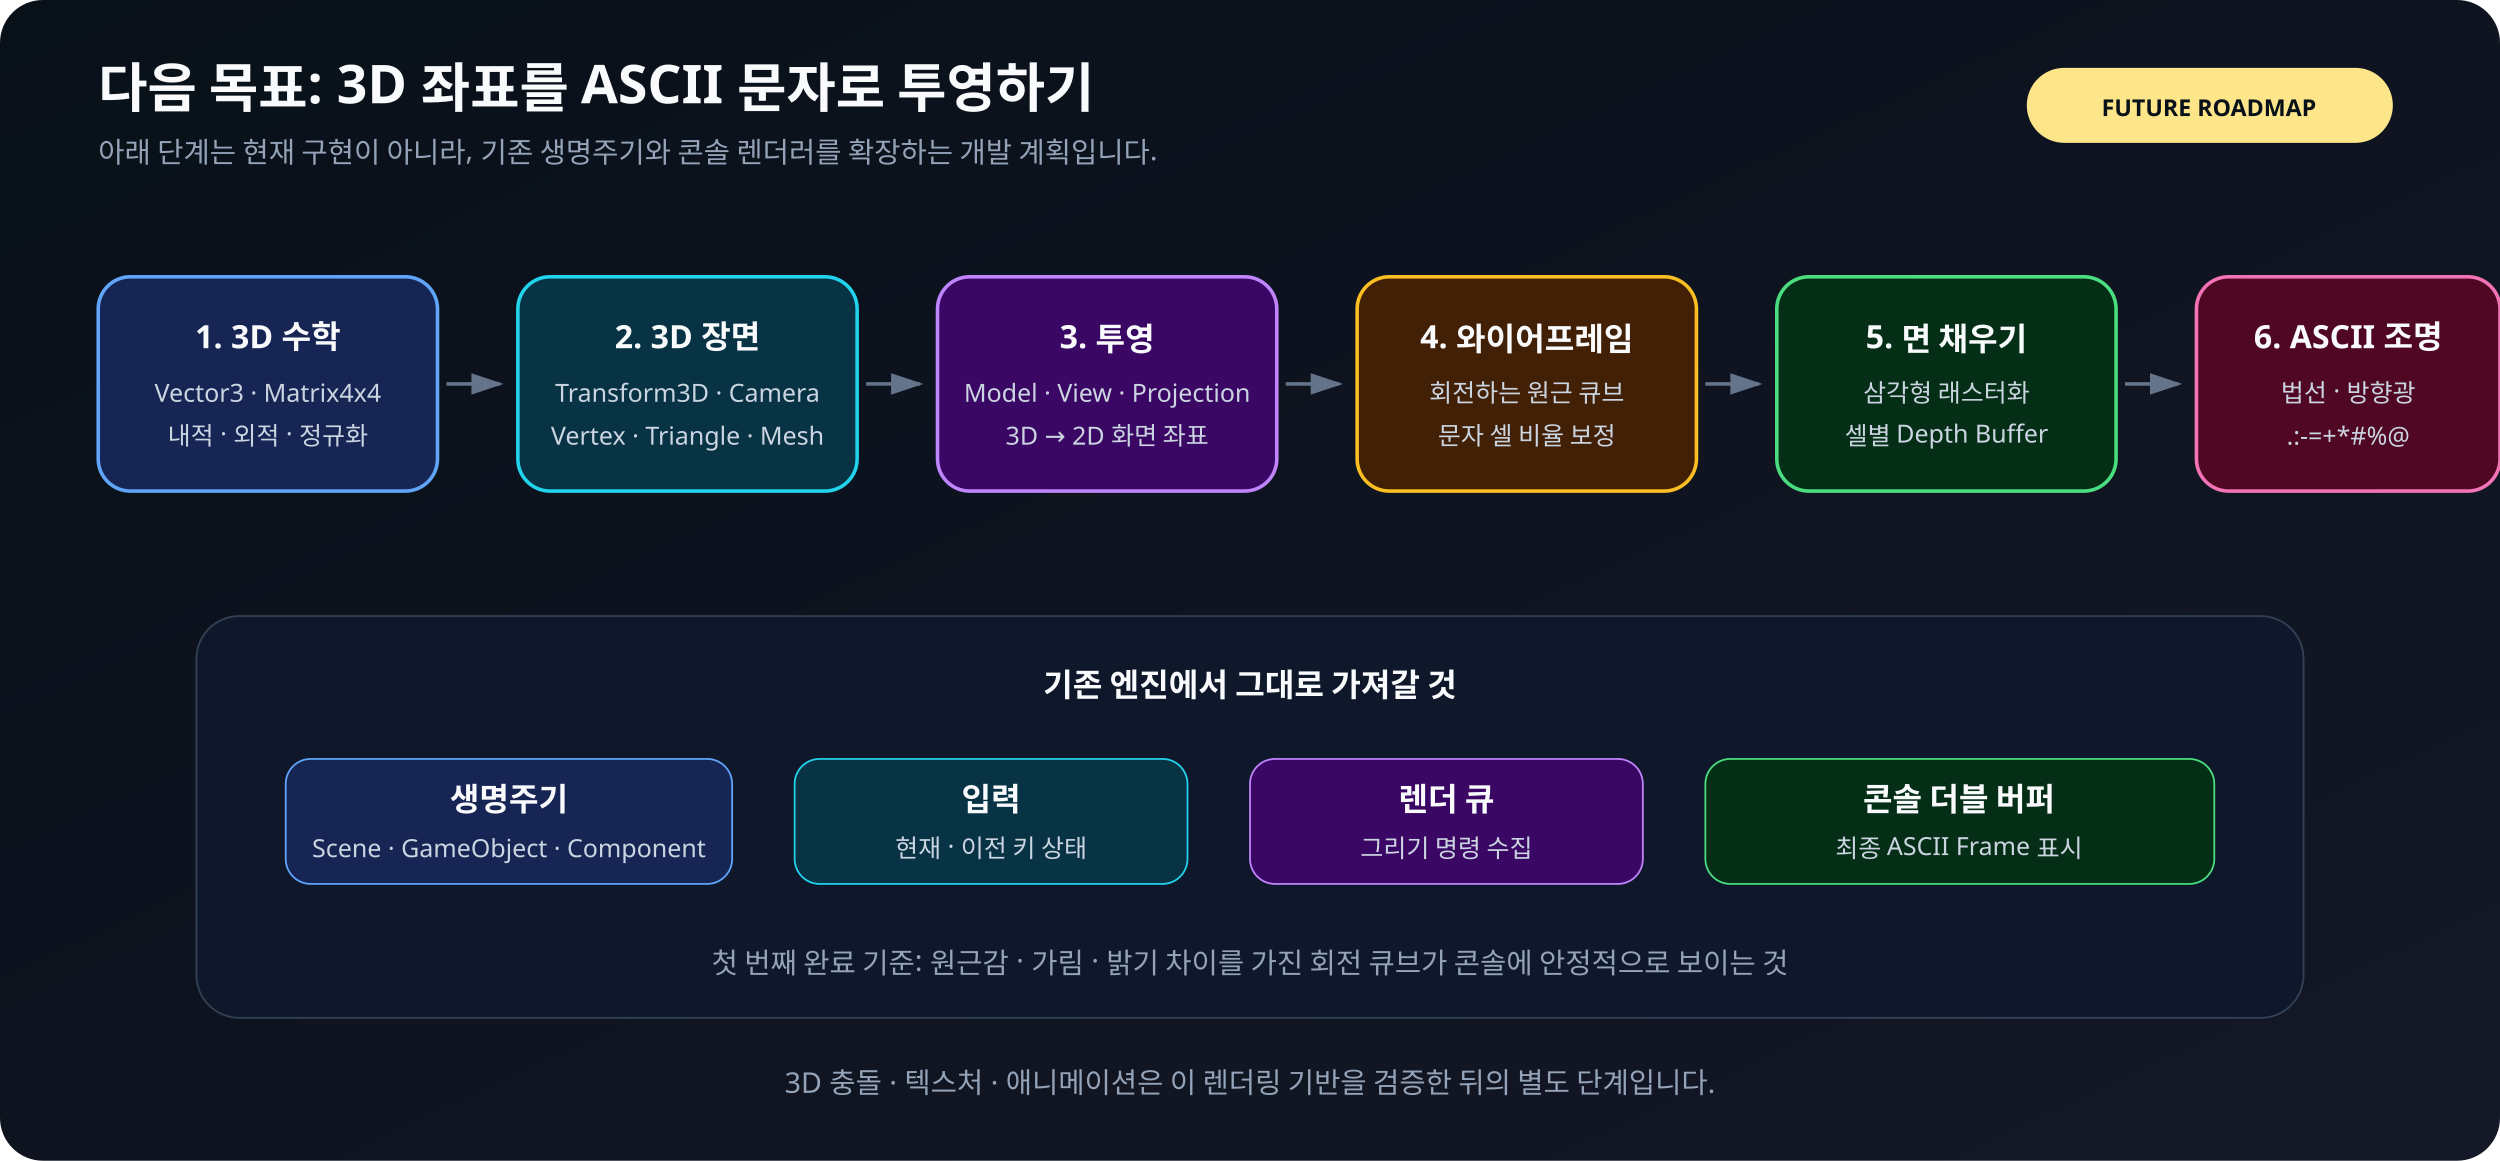
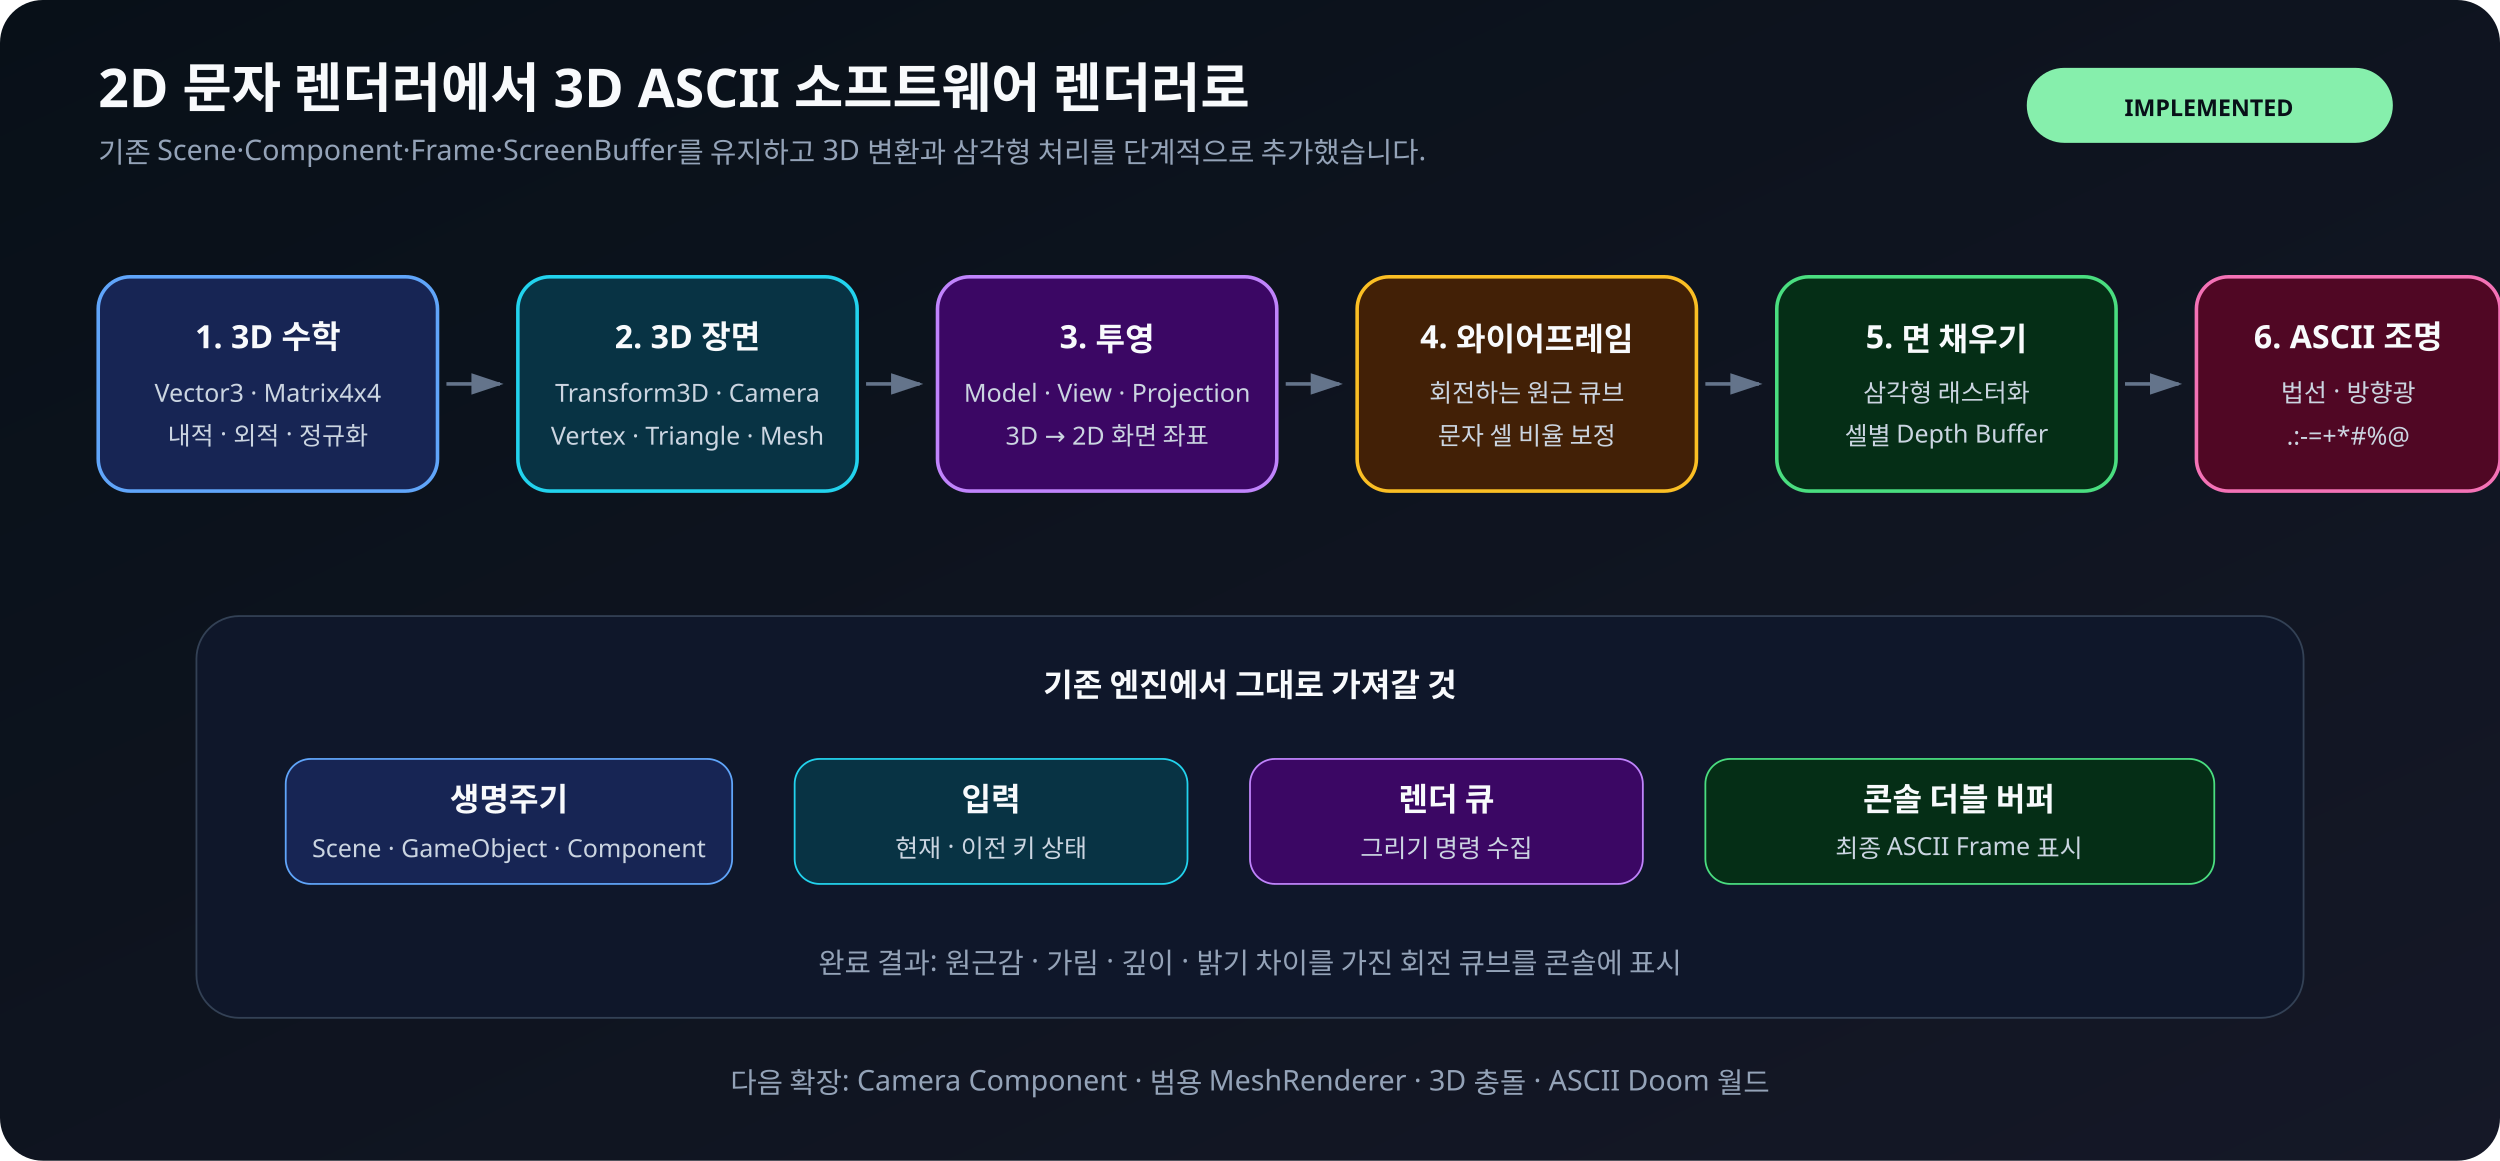
<svg xmlns="http://www.w3.org/2000/svg" width="1400" height="650" viewBox="0 0 1400 650" role="img" aria-labelledby="title desc">
  <defs>
    <linearGradient id="dbg" x1="0" y1="0" x2="1" y2="1">
      <stop stop-color="#081018" />
      <stop offset="1" stop-color="#151827" />
    </linearGradient>
    <marker id="da" markerWidth="10" markerHeight="10" refX="8" refY="3" orient="auto">
      <path d="M0 0L0 6L9 3z" fill="#64748b" />
    </marker>
    <style>.t{font:700 30px 'Segoe UI','Noto Sans KR',sans-serif;fill:#f8fafc}.s{font:400 16px 'Segoe UI','Noto Sans KR',sans-serif;fill:#94a3b8}.h{font:700 18px 'Segoe UI','Noto Sans KR',sans-serif;fill:#f8fafc}.b{font:400 14px 'Segoe UI','Noto Sans KR',sans-serif;fill:#cbd5e1}.tag{font:700 13px 'Segoe UI','Noto Sans KR',sans-serif;fill:#081018}.a{stroke:#64748b;stroke-width:2;fill:none;marker-end:url(#da)}</style>
  </defs>
  <rect width="1400" height="650" rx="24" fill="url(#dbg)" />
-   <text x="55" y="60" class="t">다음 목표: 3D 좌표를 ASCII 문자로 투영하기</text>
-   <text x="55" y="91" class="s">아래 단계는 현재 구현이 아니라, 기존 생명주기와 콘솔 렌더러를 확장하는 개발 계획입니다.</text>
-   <rect x="1135" y="38" width="205" height="42" rx="21" fill="#fde68a" />
-   <text x="1237" y="65" text-anchor="middle" class="tag">FUTURE ROADMAP</text>
+   <text x="55" y="60" class="t">2D 문자 렌더러에서 3D ASCII 소프트웨어 렌더러로</text>
+   <text x="55" y="91" class="s">기존 Scene·Component·Frame·ScreenBuffer를 유지하고 3D 변환과 삼각형 처리를 단계적으로 추가했습니다.</text>
+   <rect x="1135" y="38" width="205" height="42" rx="21" fill="#86efac" />
+   <text x="1237" y="65" text-anchor="middle" class="tag">IMPLEMENTED</text>
  <g transform="translate(55 155)">
    <rect width="190" height="120" rx="18" fill="#172554" stroke="#60a5fa" stroke-width="2" />
    <text x="95" y="40" text-anchor="middle" class="h">1. 3D 수학</text>
    <text x="95" y="70" text-anchor="middle" class="b">Vector3 · Matrix4x4</text>
    <text x="95" y="94" text-anchor="middle" class="b">내적 · 외적 · 정규화</text>
    <path d="M195 60 H225" class="a" />
    <g transform="translate(235)">
      <rect width="190" height="120" rx="18" fill="#083344" stroke="#22d3ee" stroke-width="2" />
      <text x="95" y="40" text-anchor="middle" class="h">2. 3D 장면</text>
      <text x="95" y="70" text-anchor="middle" class="b">Transform3D · Camera</text>
      <text x="95" y="94" text-anchor="middle" class="b">Vertex · Triangle · Mesh</text>
    </g>
    <path d="M430 60 H460" class="a" />
    <g transform="translate(470)">
      <rect width="190" height="120" rx="18" fill="#3b0764" stroke="#c084fc" stroke-width="2" />
      <text x="95" y="40" text-anchor="middle" class="h">3. 투영</text>
      <text x="95" y="70" text-anchor="middle" class="b">Model · View · Projection</text>
      <text x="95" y="94" text-anchor="middle" class="b">3D → 2D 화면 좌표</text>
    </g>
    <path d="M665 60 H695" class="a" />
    <g transform="translate(705)">
      <rect width="190" height="120" rx="18" fill="#422006" stroke="#fbbf24" stroke-width="2" />
      <text x="95" y="40" text-anchor="middle" class="h">4. 와이어프레임</text>
      <text x="95" y="70" text-anchor="middle" class="b">회전하는 원근 큐브</text>
      <text x="95" y="94" text-anchor="middle" class="b">문자 셀 비율 보정</text>
    </g>
    <path d="M900 60 H930" class="a" />
    <g transform="translate(940)">
      <rect width="190" height="120" rx="18" fill="#052e16" stroke="#4ade80" stroke-width="2" />
      <text x="95" y="40" text-anchor="middle" class="h">5. 면 채우기</text>
      <text x="95" y="70" text-anchor="middle" class="b">삼각형 래스터화</text>
      <text x="95" y="94" text-anchor="middle" class="b">셀별 Depth Buffer</text>
    </g>
    <path d="M1135 60 H1165" class="a" />
    <g transform="translate(1175)">
      <rect width="170" height="120" rx="18" fill="#500724" stroke="#f472b6" stroke-width="2" />
      <text x="85" y="40" text-anchor="middle" class="h">6. ASCII 조명</text>
      <text x="85" y="70" text-anchor="middle" class="b">법선 · 방향광</text>
      <text x="85" y="94" text-anchor="middle" class="b">.:-=+*#%@</text>
    </g>
  </g>
  <rect x="110" y="345" width="1180" height="225" rx="24" fill="#0f172a" stroke="#334155" />
  <text x="700" y="390" text-anchor="middle" class="h">기존 엔진에서 그대로 가져갈 것</text>
  <rect x="160" y="425" width="250" height="70" rx="14" fill="#172554" stroke="#60a5fa" />
  <text x="285" y="454" text-anchor="middle" class="h">생명주기</text>
  <text x="285" y="480" text-anchor="middle" class="b">Scene · GameObject · Component</text>
  <rect x="445" y="425" width="220" height="70" rx="14" fill="#083344" stroke="#22d3ee" />
  <text x="555" y="454" text-anchor="middle" class="h">입력</text>
  <text x="555" y="480" text-anchor="middle" class="b">현재 · 이전 키 상태</text>
  <rect x="700" y="425" width="220" height="70" rx="14" fill="#3b0764" stroke="#c084fc" />
  <text x="810" y="454" text-anchor="middle" class="h">렌더 큐</text>
  <text x="810" y="480" text-anchor="middle" class="b">그리기 명령 수집</text>
  <rect x="955" y="425" width="285" height="70" rx="14" fill="#052e16" stroke="#4ade80" />
  <text x="1097" y="454" text-anchor="middle" class="h">콘솔 더블 버퍼</text>
  <text x="1097" y="480" text-anchor="middle" class="b">최종 ASCII Frame 표시</text>
-   <text x="700" y="545" text-anchor="middle" class="s">첫 번째 완료 기준: 원근감 · 가림 · 밝기 차이를 가진 회전 큐브가 콘솔에 안정적으로 보이는 것</text>
-   <text x="700" y="612" text-anchor="middle" class="s">3D 충돌 · 텍스처 · 애니메이션은 이 렌더링 기반을 검증한 뒤의 별도 단계입니다.</text>
+   <text x="700" y="545" text-anchor="middle" class="s">완료 결과: 원근감 · 가림 · 깊이 · 밝기 차이를 가진 회전 큐브를 콘솔에 표시</text>
+   <text x="700" y="612" text-anchor="middle" class="s">다음 확장: Camera Component · 범용 MeshRenderer · 3D 충돌 · ASCII Doom 월드</text>
</svg>
